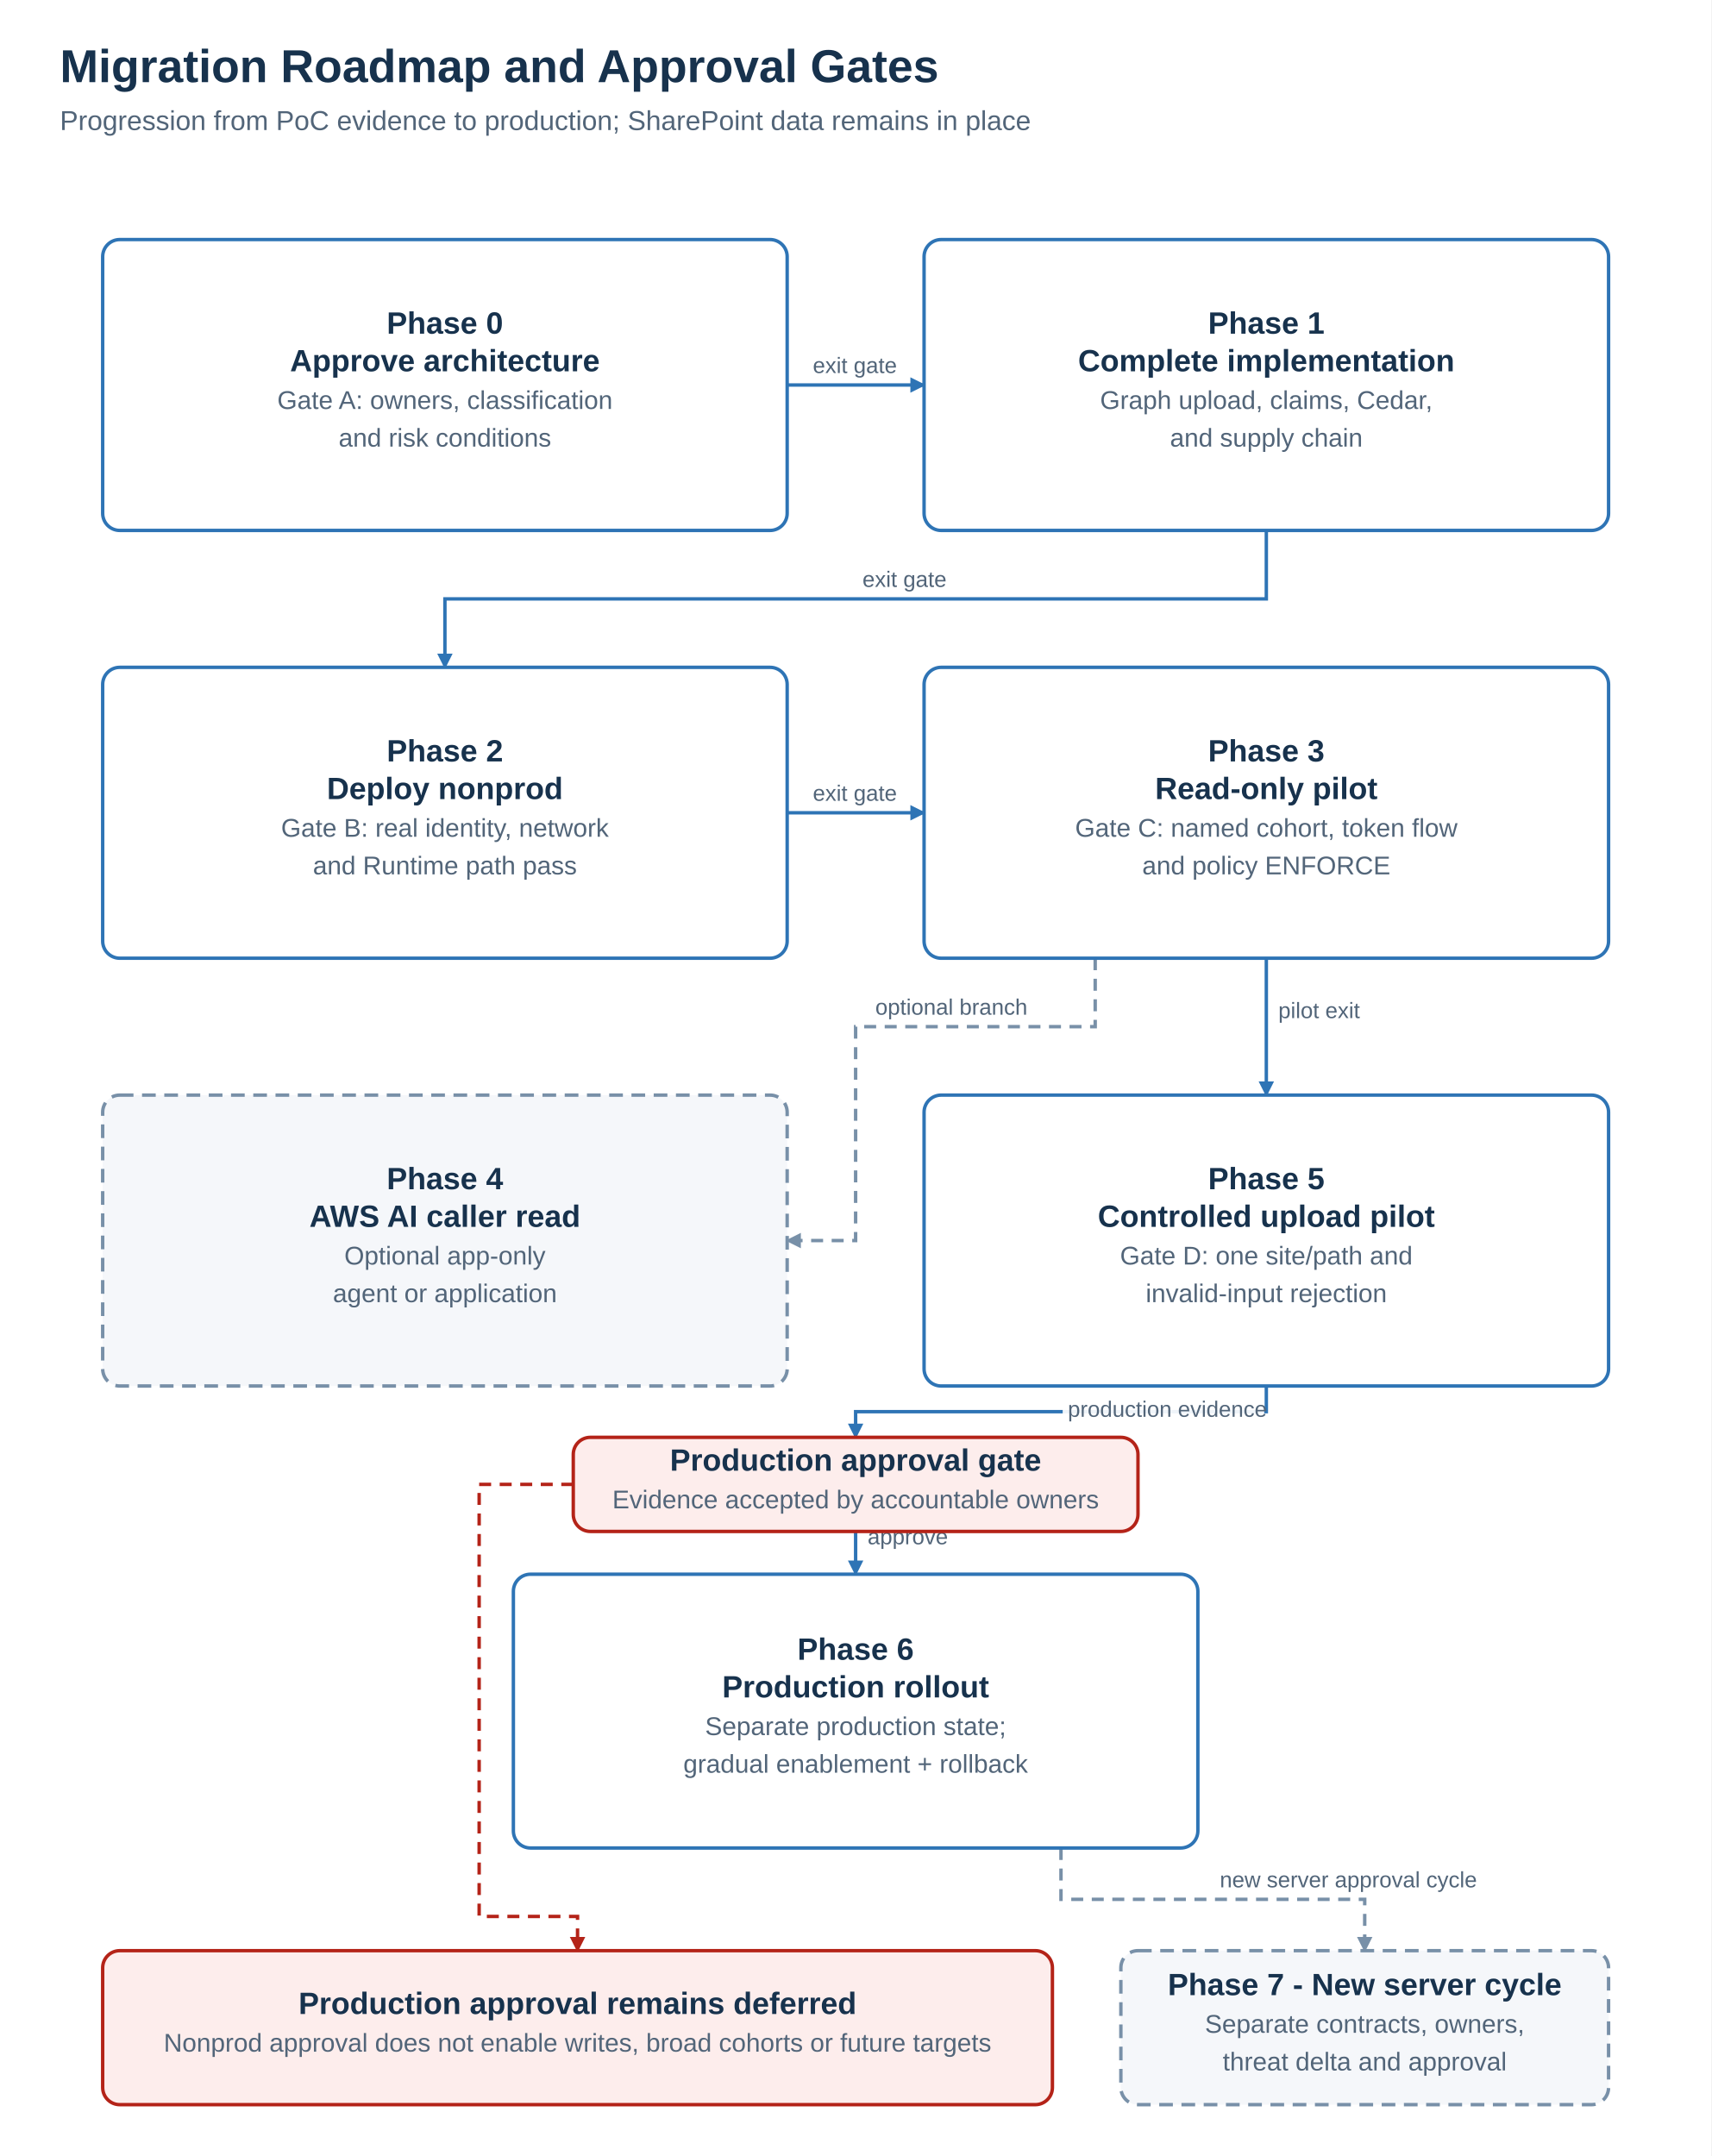
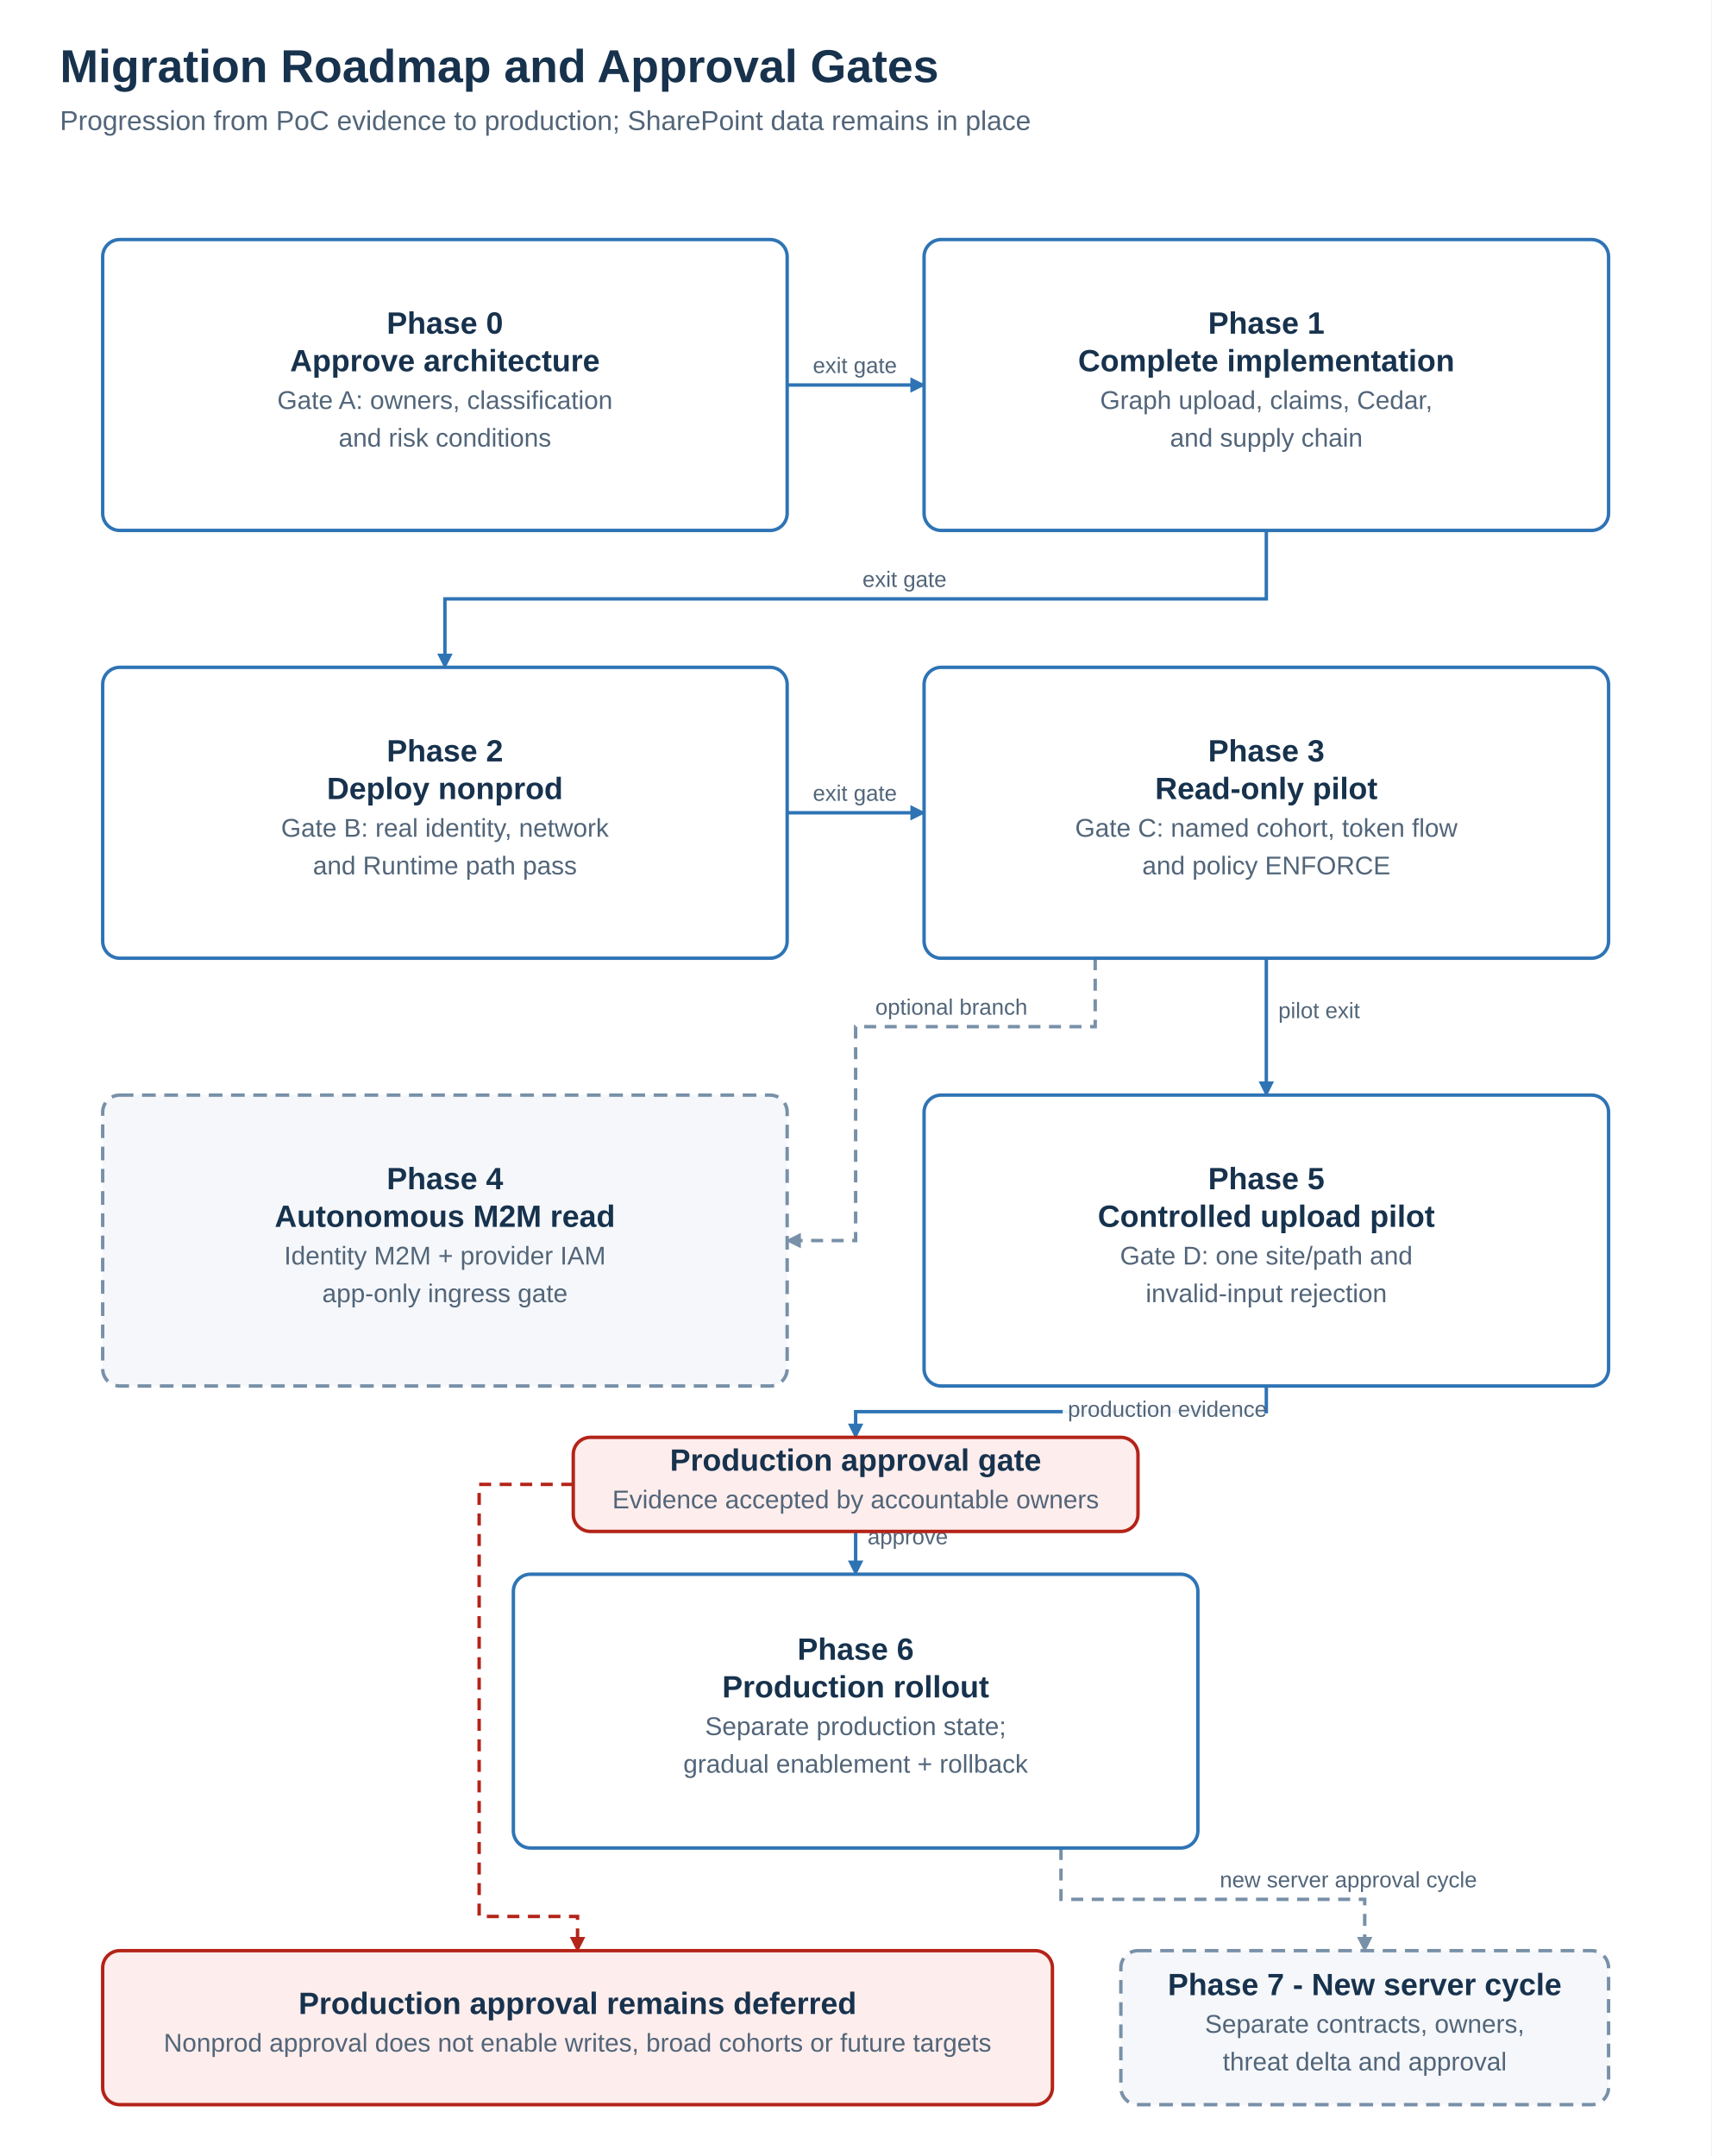
<svg xmlns="http://www.w3.org/2000/svg" width="1000" height="1260" viewBox="0 0 1000 1260">
  <defs>
    <style>text{font-family:Arial,Helvetica,sans-serif}.title{font-size:27px;font-weight:700;fill:#17324D}.subtitle{font-size:16px;fill:#526579}.zone{font-size:17px;font-weight:700;fill:#17324D}.box-title{font-size:18px;font-weight:700;fill:#17324D}.box-detail{font-size:15px;fill:#526579}.edge-label{font-size:13px;fill:#526579}</style>
    <marker id="arrow-line" markerWidth="9" markerHeight="9" refX="8" refY="4.5" orient="auto" markerUnits="userSpaceOnUse">
      <path d="M0,0 L9,4.5 L0,9 z" fill="#7890A8" />
    </marker>
    <marker id="arrow-red" markerWidth="9" markerHeight="9" refX="8" refY="4.5" orient="auto" markerUnits="userSpaceOnUse">
      <path d="M0,0 L9,4.5 L0,9 z" fill="#B42318" />
    </marker>
    <marker id="arrow-purple" markerWidth="9" markerHeight="9" refX="8" refY="4.5" orient="auto" markerUnits="userSpaceOnUse">
      <path d="M0,0 L9,4.5 L0,9 z" fill="#6F42C1" />
    </marker>
    <marker id="arrow-blue" markerWidth="9" markerHeight="9" refX="8" refY="4.5" orient="auto" markerUnits="userSpaceOnUse">
      <path d="M0,0 L9,4.5 L0,9 z" fill="#2E74B5" />
    </marker>
    <marker id="arrow-orange" markerWidth="9" markerHeight="9" refX="8" refY="4.5" orient="auto" markerUnits="userSpaceOnUse">
      <path d="M0,0 L9,4.5 L0,9 z" fill="#C56A00" />
    </marker>
    <marker id="arrow-green" markerWidth="9" markerHeight="9" refX="8" refY="4.5" orient="auto" markerUnits="userSpaceOnUse">
      <path d="M0,0 L9,4.5 L0,9 z" fill="#2E7D32" />
    </marker>
  </defs>
  <rect width="100%" height="100%" fill="#FFFFFF" />
  <text x="35" y="48" class="title">Migration Roadmap and Approval Gates</text>
  <text x="35" y="76" class="subtitle">Progression from PoC evidence to production; SharePoint data remains in place</text>
  <path d="M 460.0 225.0 L 540.0 225.0" fill="none" stroke="#2E74B5" stroke-width="2" stroke-linecap="butt" stroke-linejoin="miter" marker-end="url(#arrow-blue)" />
  <rect x="472.0" y="206.0" width="55.8" height="17" fill="#FFFFFF" opacity="0.92" />
  <text x="475.0" y="218.0" class="edge-label">exit gate</text>
  <path d="M 740.0 310.0 L 740.0 350.0 L 260.0 350.0 L 260.0 390.0" fill="none" stroke="#2E74B5" stroke-width="2" stroke-linecap="butt" stroke-linejoin="miter" marker-end="url(#arrow-blue)" />
  <rect x="501.0" y="331.0" width="55.8" height="17" fill="#FFFFFF" opacity="0.92" />
  <text x="504.0" y="343.0" class="edge-label">exit gate</text>
  <path d="M 460.0 475.0 L 540.0 475.0" fill="none" stroke="#2E74B5" stroke-width="2" stroke-linecap="butt" stroke-linejoin="miter" marker-end="url(#arrow-blue)" />
  <rect x="472.0" y="456.0" width="55.8" height="17" fill="#FFFFFF" opacity="0.92" />
  <text x="475.0" y="468.0" class="edge-label">exit gate</text>
  <path d="M 740.0 560.0 L 740.0 640.0" fill="none" stroke="#2E74B5" stroke-width="2" stroke-linecap="butt" stroke-linejoin="miter" marker-end="url(#arrow-blue)" />
  <rect x="744.0" y="583.0" width="62.0" height="17" fill="#FFFFFF" opacity="0.92" />
  <text x="747.0" y="595.0" class="edge-label">pilot exit</text>
  <path d="M 640.0 560.0 L 640.0 600.0 L 500.0 600.0 L 500.0 725.0 L 460.0 725.0" fill="none" stroke="#7890A8" stroke-width="2" stroke-linecap="butt" stroke-linejoin="miter" marker-end="url(#arrow-line)" stroke-dasharray="7 5" />
  <rect x="508.5" y="581.0" width="93.0" height="17" fill="#FFFFFF" opacity="0.92" />
  <text x="511.5" y="593.0" class="edge-label">optional branch</text>
  <path d="M 740.0 810.0 L 740.0 825.0 L 500.0 825.0 L 500.0 840.0" fill="none" stroke="#2E74B5" stroke-width="2" stroke-linecap="butt" stroke-linejoin="miter" marker-end="url(#arrow-blue)" />
  <rect x="621.0" y="816.0" width="117.8" height="17" fill="#FFFFFF" opacity="0.92" />
  <text x="624.0" y="828.0" class="edge-label">production evidence</text>
  <path d="M 500.0 895.0 L 500.0 920.0" fill="none" stroke="#2E74B5" stroke-width="2" stroke-linecap="butt" stroke-linejoin="miter" marker-end="url(#arrow-blue)" />
  <rect x="504.0" y="890.5" width="45.0" height="17" fill="#FFFFFF" opacity="0.92" />
  <text x="507.0" y="902.5" class="edge-label">approve</text>
  <path d="M 335.0 867.5 L 280.0 867.5 L 280.0 1120.0 L 337.5 1120.0 L 337.5 1140.0" fill="none" stroke="#B42318" stroke-width="2" stroke-linecap="butt" stroke-linejoin="miter" marker-end="url(#arrow-red)" stroke-dasharray="7 5" />
  <path d="M 620.0 1080.0 L 620.0 1110.0 L 797.5 1110.0 L 797.5 1140.0" fill="none" stroke="#7890A8" stroke-width="2" stroke-linecap="butt" stroke-linejoin="miter" marker-end="url(#arrow-line)" stroke-dasharray="7 5" />
  <rect x="709.8" y="1091.0" width="155.0" height="17" fill="#FFFFFF" opacity="0.92" />
  <text x="712.8" y="1103.0" class="edge-label">new server approval cycle</text>
  <rect x="60" y="140" width="400" height="170" rx="10" fill="#FFFFFF" stroke="#2E74B5" stroke-width="2" />
  <text x="260.0" y="195.0" text-anchor="middle" class="box-title">Phase 0</text>
  <text x="260.0" y="217.0" text-anchor="middle" class="box-title">Approve architecture</text>
  <text x="260.0" y="239.0" text-anchor="middle" class="box-detail">Gate A: owners, classification</text>
  <text x="260.0" y="261.0" text-anchor="middle" class="box-detail">and risk conditions</text>
  <rect x="540" y="140" width="400" height="170" rx="10" fill="#FFFFFF" stroke="#2E74B5" stroke-width="2" />
  <text x="740.0" y="195.0" text-anchor="middle" class="box-title">Phase 1</text>
  <text x="740.0" y="217.0" text-anchor="middle" class="box-title">Complete implementation</text>
  <text x="740.0" y="239.0" text-anchor="middle" class="box-detail">Graph upload, claims, Cedar,</text>
  <text x="740.0" y="261.0" text-anchor="middle" class="box-detail">and supply chain</text>
  <rect x="60" y="390" width="400" height="170" rx="10" fill="#FFFFFF" stroke="#2E74B5" stroke-width="2" />
  <text x="260.0" y="445.0" text-anchor="middle" class="box-title">Phase 2</text>
  <text x="260.0" y="467.0" text-anchor="middle" class="box-title">Deploy nonprod</text>
  <text x="260.0" y="489.0" text-anchor="middle" class="box-detail">Gate B: real identity, network</text>
  <text x="260.0" y="511.0" text-anchor="middle" class="box-detail">and Runtime path pass</text>
  <rect x="540" y="390" width="400" height="170" rx="10" fill="#FFFFFF" stroke="#2E74B5" stroke-width="2" />
  <text x="740.0" y="445.0" text-anchor="middle" class="box-title">Phase 3</text>
  <text x="740.0" y="467.0" text-anchor="middle" class="box-title">Read-only pilot</text>
  <text x="740.0" y="489.0" text-anchor="middle" class="box-detail">Gate C: named cohort, token flow</text>
  <text x="740.0" y="511.0" text-anchor="middle" class="box-detail">and policy ENFORCE</text>
  <rect x="60" y="640" width="400" height="170" rx="10" fill="#F5F7FA" stroke="#7890A8" stroke-width="2" stroke-dasharray="8 5" />
  <text x="260.0" y="695.0" text-anchor="middle" class="box-title">Phase 4</text>
-   <text x="260.0" y="717.0" text-anchor="middle" class="box-title">AWS AI caller read</text>
-   <text x="260.0" y="739.0" text-anchor="middle" class="box-detail">Optional app-only</text>
-   <text x="260.0" y="761.0" text-anchor="middle" class="box-detail">agent or application</text>
+   <text x="260.0" y="717.0" text-anchor="middle" class="box-title">Autonomous M2M read</text>
+   <text x="260.0" y="739.0" text-anchor="middle" class="box-detail">Identity M2M + provider IAM</text>
+   <text x="260.0" y="761.0" text-anchor="middle" class="box-detail">app-only ingress gate</text>
  <rect x="540" y="640" width="400" height="170" rx="10" fill="#FFFFFF" stroke="#2E74B5" stroke-width="2" />
  <text x="740.0" y="695.0" text-anchor="middle" class="box-title">Phase 5</text>
  <text x="740.0" y="717.0" text-anchor="middle" class="box-title">Controlled upload pilot</text>
  <text x="740.0" y="739.0" text-anchor="middle" class="box-detail">Gate D: one site/path and</text>
  <text x="740.0" y="761.0" text-anchor="middle" class="box-detail">invalid-input rejection</text>
  <rect x="300" y="920" width="400" height="160" rx="10" fill="#FFFFFF" stroke="#2E74B5" stroke-width="2" />
  <text x="500.0" y="970.0" text-anchor="middle" class="box-title">Phase 6</text>
  <text x="500.0" y="992.0" text-anchor="middle" class="box-title">Production rollout</text>
  <text x="500.0" y="1014.0" text-anchor="middle" class="box-detail">Separate production state;</text>
  <text x="500.0" y="1036.0" text-anchor="middle" class="box-detail">gradual enablement + rollback</text>
  <rect x="335" y="840" width="330" height="55" rx="10" fill="#FDEDEC" stroke="#B42318" stroke-width="2" />
  <text x="500.0" y="859.5" text-anchor="middle" class="box-title">Production approval gate</text>
  <text x="500.0" y="881.5" text-anchor="middle" class="box-detail">Evidence accepted by accountable owners</text>
  <rect x="60" y="1140" width="555" height="90" rx="10" fill="#FDEDEC" stroke="#B42318" stroke-width="2" />
  <text x="337.5" y="1177.0" text-anchor="middle" class="box-title">Production approval remains deferred</text>
  <text x="337.5" y="1199.0" text-anchor="middle" class="box-detail">Nonprod approval does not enable writes, broad cohorts or future targets</text>
  <rect x="655" y="1140" width="285" height="90" rx="10" fill="#F5F7FA" stroke="#7890A8" stroke-width="2" stroke-dasharray="8 5" />
  <text x="797.5" y="1166.0" text-anchor="middle" class="box-title">Phase 7 - New server cycle</text>
  <text x="797.5" y="1188.0" text-anchor="middle" class="box-detail">Separate contracts, owners,</text>
  <text x="797.5" y="1210.0" text-anchor="middle" class="box-detail">threat delta and approval</text>
</svg>
